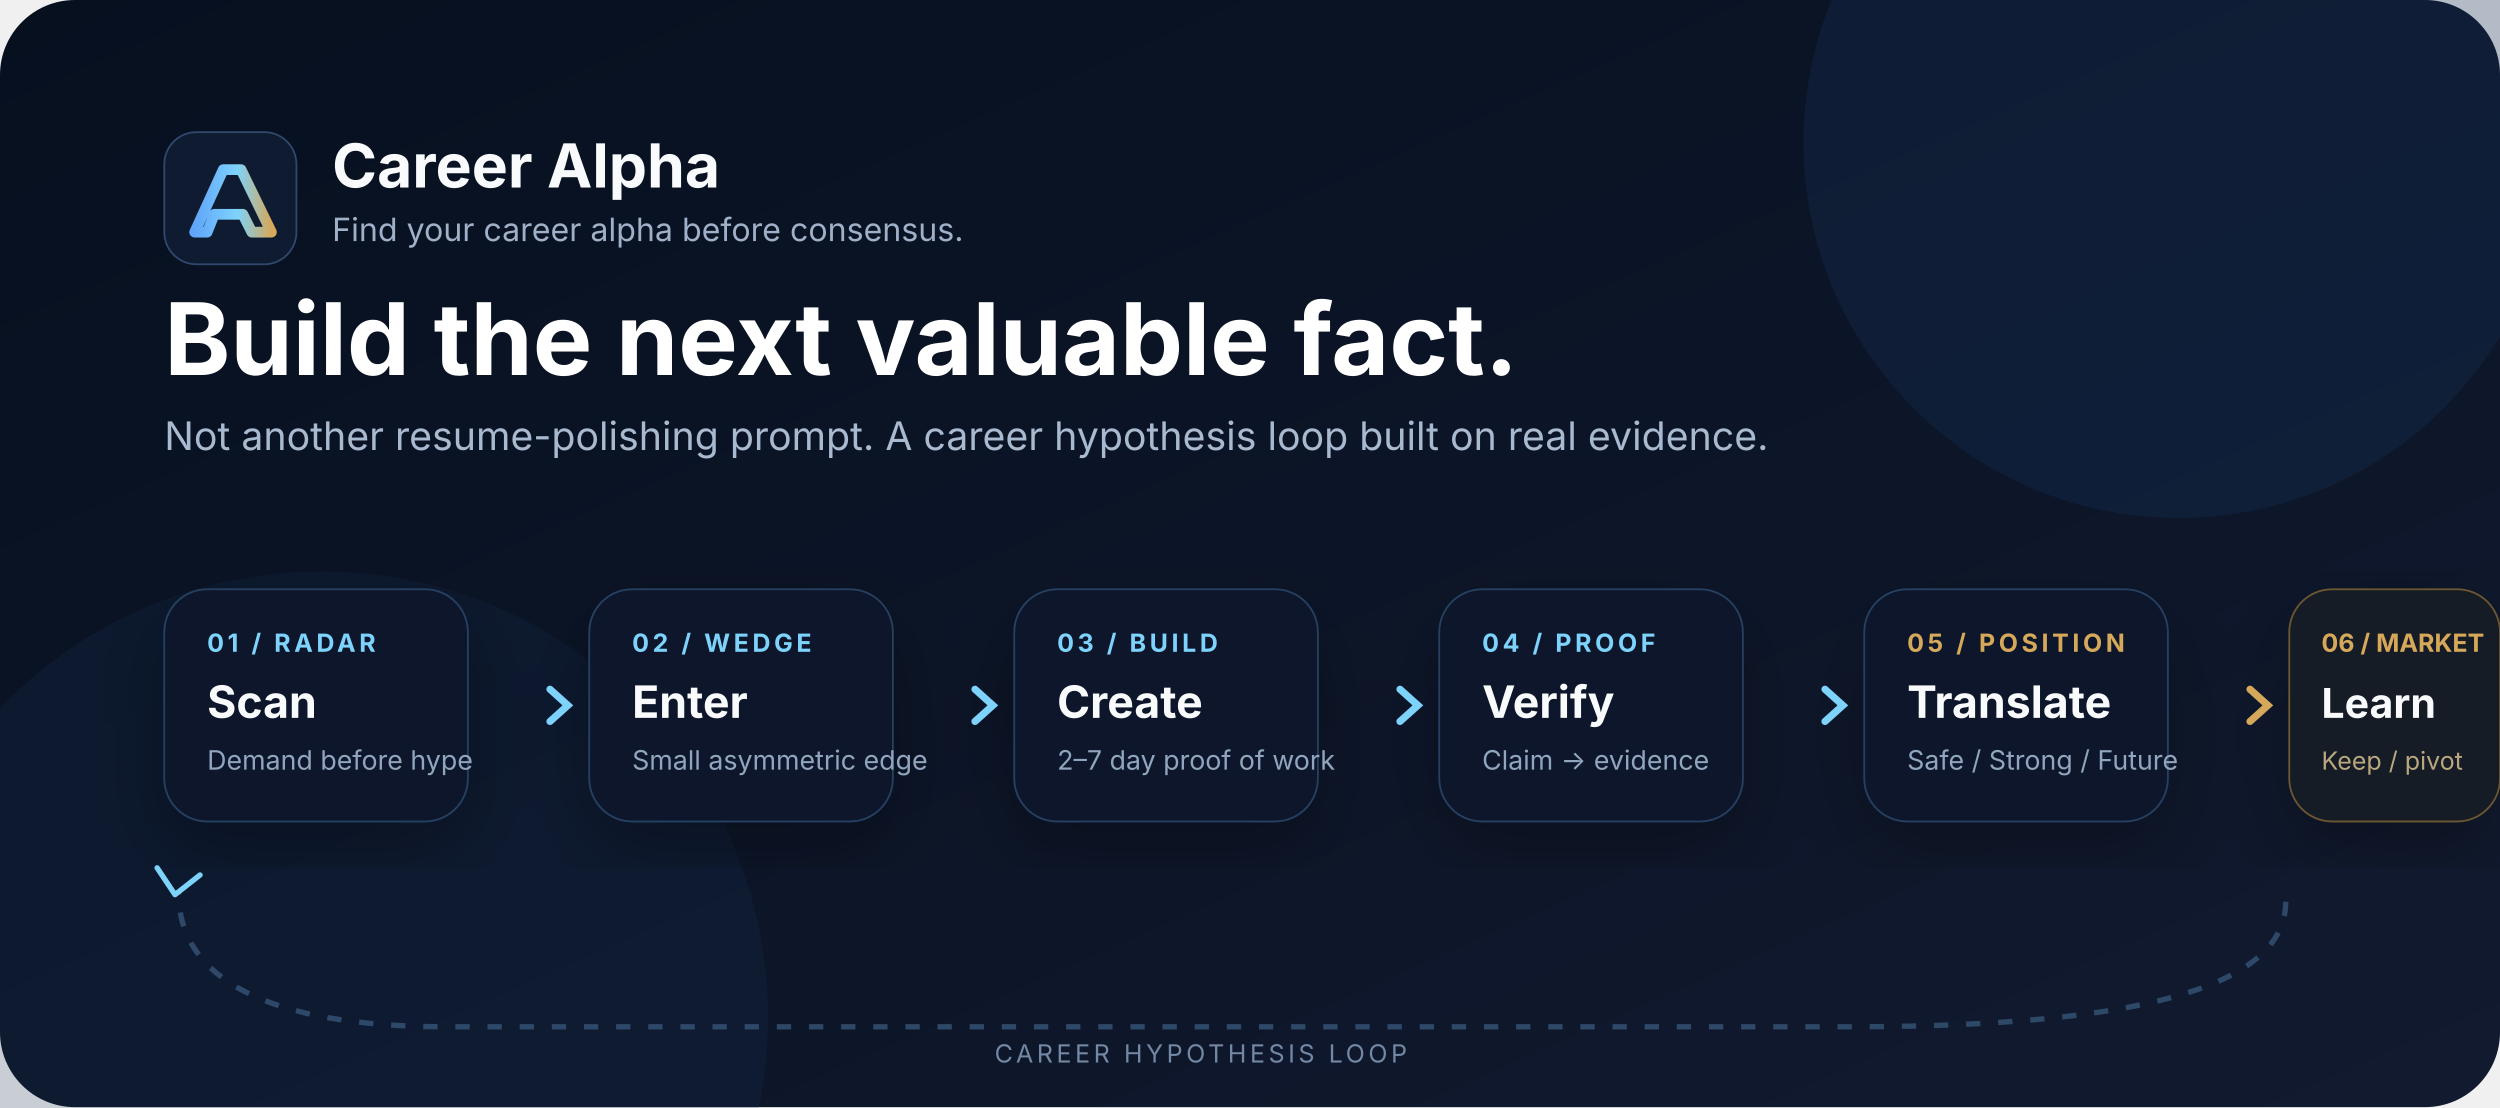
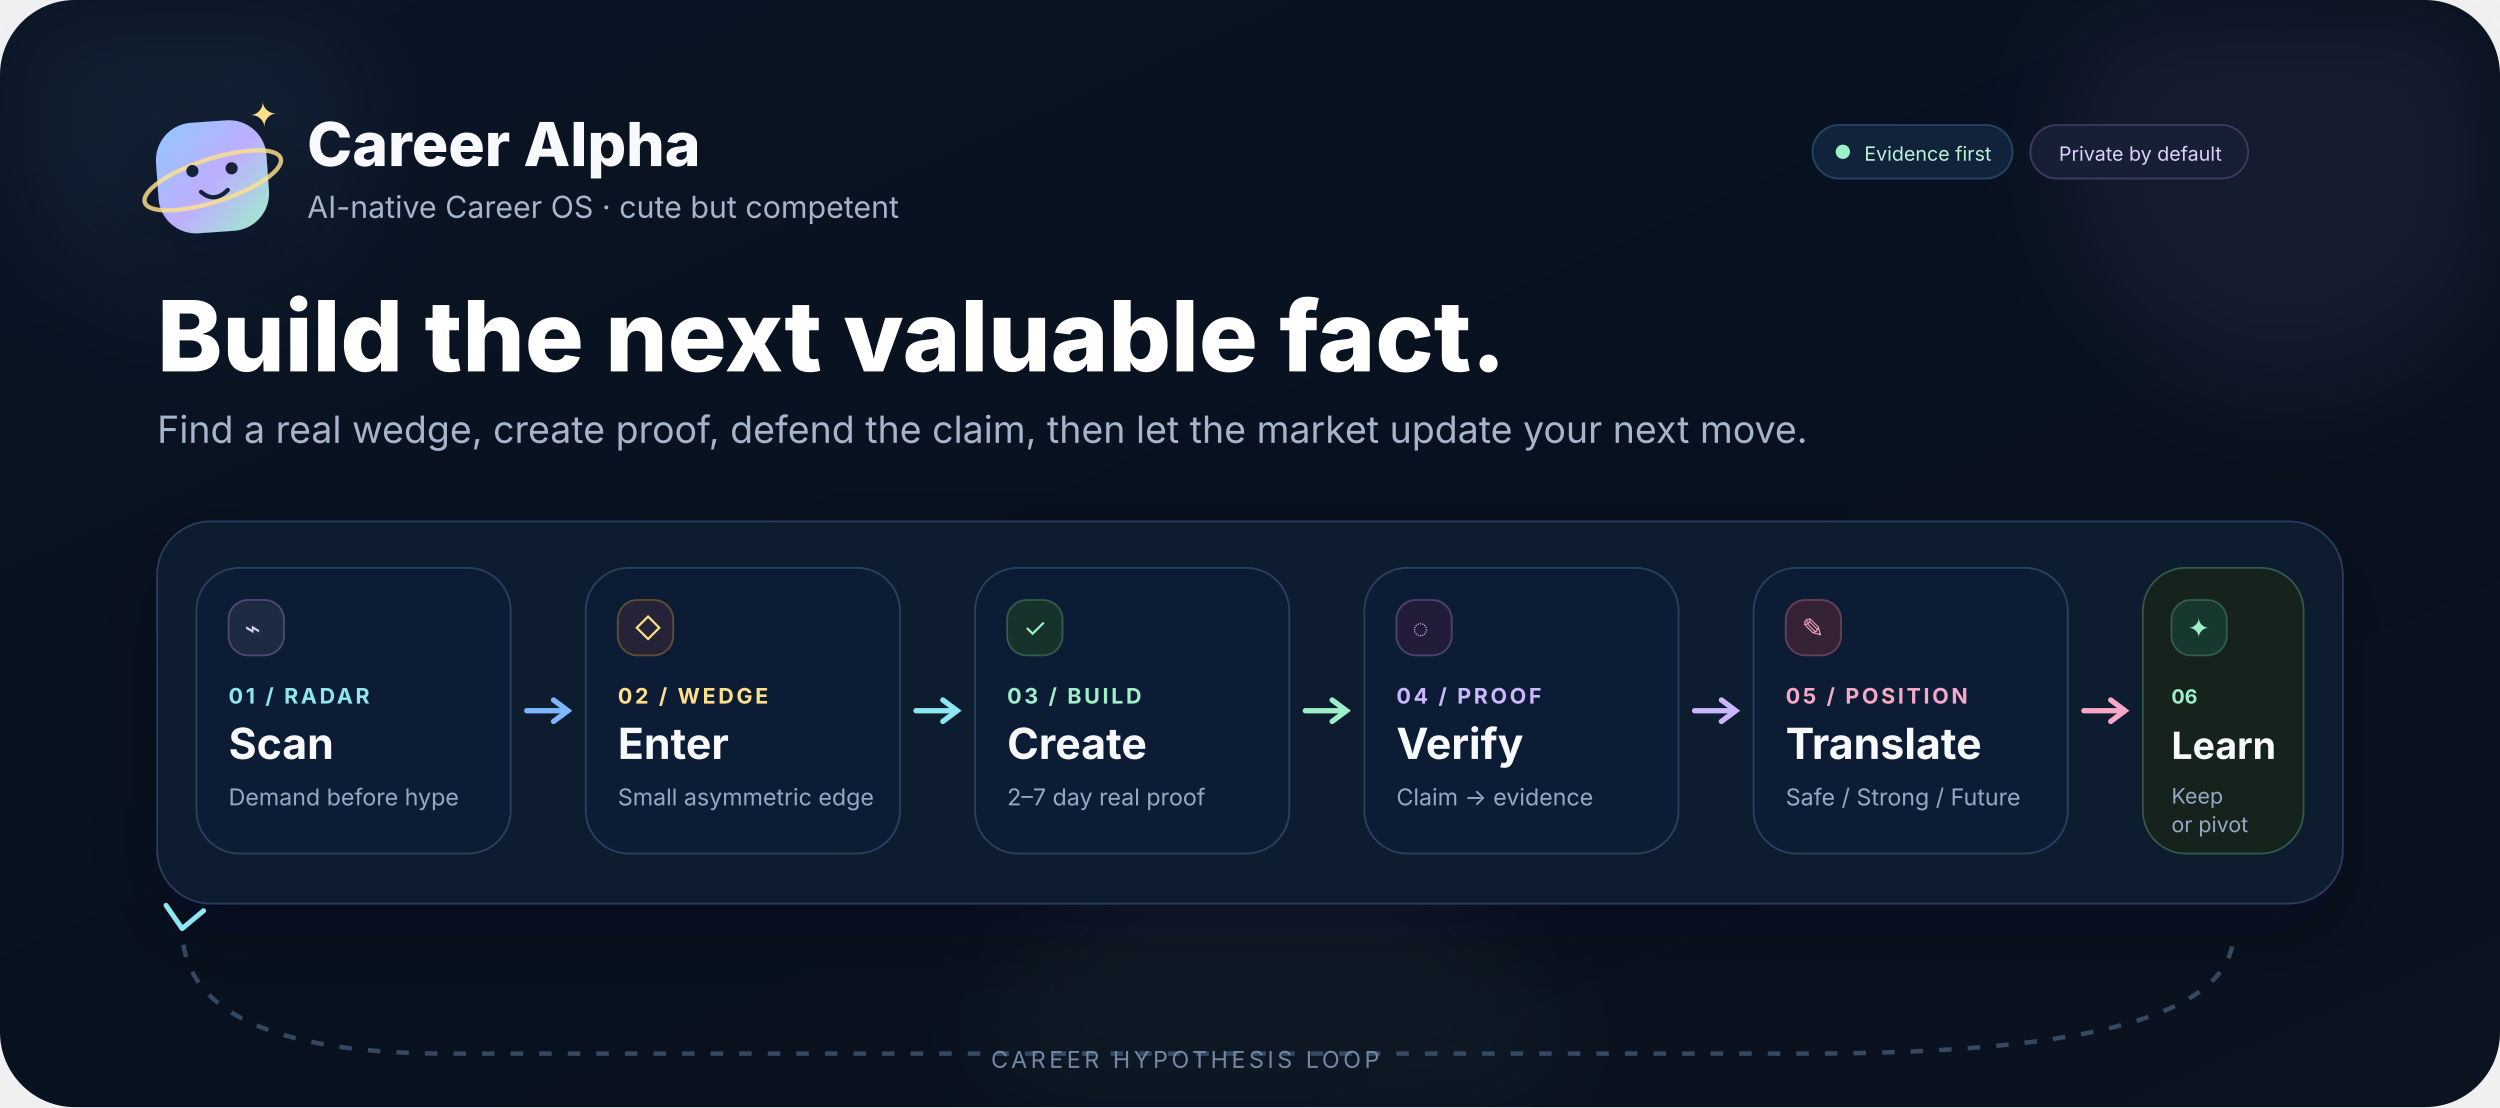
<svg xmlns="http://www.w3.org/2000/svg" viewBox="0 0 1400 620" role="img" aria-labelledby="title desc">
  <defs>
    <linearGradient id="bg" x1="0" y1="0" x2="1" y2="1">
-       <stop offset="0" stop-color="#07101f" />
-       <stop offset="1" stop-color="#111a2f" />
+       <stop offset="0" stop-color="#0a1424" />
+       <stop offset="0.52" stop-color="#08111f" />
+       <stop offset="1" stop-color="#0b1220" />
    </linearGradient>
-     <linearGradient id="line" x1="0" y1="0" x2="1" y2="0">
-       <stop offset="0" stop-color="#60a5fa" />
-       <stop offset="0.55" stop-color="#7dd3fc" />
-       <stop offset="1" stop-color="#d6a85a" />
+     <linearGradient id="mascot" x1="0" y1="0" x2="1" y2="1">
+       <stop offset="0" stop-color="#91c8ff" />
+       <stop offset="0.52" stop-color="#bdaeff" />
+       <stop offset="1" stop-color="#9ef0c8" />
    </linearGradient>
-     <filter id="shadow" x="-20%" y="-20%" width="140%" height="140%">
-       <feDropShadow dx="0" dy="16" stdDeviation="20" flood-color="#000" flood-opacity="0.28" />
+     <linearGradient id="accent" x1="0" y1="0" x2="1" y2="0">
+       <stop offset="0" stop-color="#7cb7ff" />
+       <stop offset="0.55" stop-color="#8ce7f1" />
+       <stop offset="1" stop-color="#9ef0c8" />
+     </linearGradient>
+     <filter id="shadow" x="-30%" y="-30%" width="160%" height="160%">
+       <feDropShadow dx="0" dy="18" stdDeviation="22" flood-color="#010814" flood-opacity="0.3" />
+     </filter>
+     <filter id="glow" x="-80%" y="-80%" width="260%" height="260%">
+       <feGaussianBlur stdDeviation="28" />
    </filter>
  </defs>
  <rect width="1400" height="620" rx="42" fill="url(#bg)" />
-   <circle cx="1220" cy="80" r="210" fill="#15315e" opacity="0.28" />
-   <circle cx="180" cy="570" r="250" fill="#173456" opacity="0.18" />
-   <g transform="translate(92 74)">
-     <rect x="0" y="0" width="74" height="74" rx="18" fill="#0f1b30" stroke="#30486d" />
-     <path d="M17 56 L33 21 L43 21 L60 56 L49 56 L44 46 L28 46 L24 56 Z" fill="none" stroke="url(#line)" stroke-width="6" stroke-linejoin="round" />
-     <text x="94" y="31" fill="#f8fafc" font-size="34" font-family="Inter,Arial,sans-serif" font-weight="700">Career Alpha</text>
-     <text x="94" y="61" fill="#9fb0c8" font-size="18" font-family="Inter,Arial,sans-serif">Find your career alpha before consensus.</text>
+   <circle cx="105" cy="68" r="100" fill="#7cb7ff" opacity="0.07" filter="url(#glow)" />
+   <circle cx="1280" cy="90" r="125" fill="#cbb7ff" opacity="0.07" filter="url(#glow)" />
+   <circle cx="710" cy="602" r="150" fill="#9ef0c8" opacity="0.04" filter="url(#glow)" />
+   <g font-family="Inter,Arial,sans-serif">
+     <g transform="translate(88 68) rotate(-4 31 31)" filter="url(#shadow)">
+       <rect width="62" height="62" rx="21" fill="url(#mascot)" />
+       <ellipse cx="31" cy="33" rx="40" ry="12" fill="none" stroke="#ffe08a" stroke-width="2.4" opacity="0.82" transform="rotate(-14 31 33)" />
+       <circle cx="20" cy="27" r="3.4" fill="#172238" />
+       <circle cx="42" cy="27" r="3.4" fill="#172238" />
+       <path d="M24 39 Q31 46 39 39" fill="none" stroke="#172238" stroke-width="2.4" stroke-linecap="round" />
+       <text x="54" y="5" fill="#ffe08a" font-size="19">✦</text>
+     </g>
+     <text x="172" y="93" fill="#f8f9fd" font-size="34" font-weight="760">Career Alpha</text>
+     <text x="172" y="122" fill="#a6b5cb" font-size="17">AI-native Career OS · cute but competent</text>
+     <g transform="translate(1015 70)">
+       <rect width="112" height="30" rx="15" fill="#11233b" stroke="#274564" />
+       <circle cx="17" cy="15" r="4" fill="#9ef0c8" />
+       <text x="29" y="20" fill="#baf3d5" font-size="11">Evidence first</text>
+       <rect x="122" width="122" height="30" rx="15" fill="#171f35" stroke="#403a60" />
+       <text x="138" y="20" fill="#ded3ff" font-size="11">Private by default</text>
+     </g>
+     <text x="88" y="208" fill="#ffffff" font-size="55" font-weight="780">Build the next valuable fact.</text>
+     <text x="88" y="248" fill="#a6b5cb" font-size="21">Find a real wedge, create proof, defend the claim, then let the market update your next move.</text>
+     <g transform="translate(88 292)" filter="url(#shadow)">
+       <rect width="1224" height="214" rx="30" fill="#0e1a2e" stroke="#2a3d5c" />
+       <g transform="translate(22 26)">
+         <rect width="176" height="160" rx="24" fill="#101f35" stroke="#2a405f" />
+         <rect x="18" y="18" width="31" height="31" rx="11" fill="#1d2942" stroke="#514772" />
+         <text x="27" y="39" fill="#d9ccff" font-size="15">⌁</text>
+         <text x="18" y="76" fill="#8ce7f1" font-size="12" font-weight="700" letter-spacing="1.5">01 / RADAR</text>
+         <text x="18" y="107" fill="#f8f9fd" font-size="24" font-weight="700">Scan</text>
+         <text x="18" y="133" fill="#94a8c3" font-size="13">Demand before hype</text>
+       </g>
+       <path d="M207 106 H229" stroke="#7cb7ff" stroke-width="3" stroke-linecap="round" />
+       <path d="M222 100 L230 106 L222 112" fill="none" stroke="#7cb7ff" stroke-width="3" stroke-linecap="round" />
+       <g transform="translate(240 26)">
+         <rect width="176" height="160" rx="24" fill="#101f35" stroke="#2a405f" />
+         <rect x="18" y="18" width="31" height="31" rx="11" fill="#282439" stroke="#5d5030" />
+         <text x="27" y="39" fill="#ffe08a" font-size="15">◇</text>
+         <text x="18" y="76" fill="#ffe08a" font-size="12" font-weight="700" letter-spacing="1.5">02 / WEDGE</text>
+         <text x="18" y="107" fill="#f8f9fd" font-size="24" font-weight="700">Enter</text>
+         <text x="18" y="133" fill="#94a8c3" font-size="13">Small asymmetric edge</text>
+       </g>
+       <path d="M425 106 H447" stroke="#8ce7f1" stroke-width="3" stroke-linecap="round" />
+       <path d="M440 100 L448 106 L440 112" fill="none" stroke="#8ce7f1" stroke-width="3" stroke-linecap="round" />
+       <g transform="translate(458 26)">
+         <rect width="176" height="160" rx="24" fill="#101f35" stroke="#2a405f" />
+         <rect x="18" y="18" width="31" height="31" rx="11" fill="#173329" stroke="#315d4c" />
+         <text x="27" y="39" fill="#9ef0c8" font-size="15">✓</text>
+         <text x="18" y="76" fill="#9ef0c8" font-size="12" font-weight="700" letter-spacing="1.5">03 / BUILD</text>
+         <text x="18" y="107" fill="#f8f9fd" font-size="24" font-weight="700">Create</text>
+         <text x="18" y="133" fill="#94a8c3" font-size="13">2–7 day real proof</text>
+       </g>
+       <path d="M643 106 H665" stroke="#9ef0c8" stroke-width="3" stroke-linecap="round" />
+       <path d="M658 100 L666 106 L658 112" fill="none" stroke="#9ef0c8" stroke-width="3" stroke-linecap="round" />
+       <g transform="translate(676 26)">
+         <rect width="176" height="160" rx="24" fill="#101f35" stroke="#2a405f" />
+         <rect x="18" y="18" width="31" height="31" rx="11" fill="#211f39" stroke="#4c426d" />
+         <text x="27" y="39" fill="#cbb7ff" font-size="15">◌</text>
+         <text x="18" y="76" fill="#cbb7ff" font-size="12" font-weight="700" letter-spacing="1.5">04 / PROOF</text>
+         <text x="18" y="107" fill="#f8f9fd" font-size="24" font-weight="700">Verify</text>
+         <text x="18" y="133" fill="#94a8c3" font-size="13">Claim → evidence</text>
+       </g>
+       <path d="M861 106 H883" stroke="#cbb7ff" stroke-width="3" stroke-linecap="round" />
+       <path d="M876 100 L884 106 L876 112" fill="none" stroke="#cbb7ff" stroke-width="3" stroke-linecap="round" />
+       <g transform="translate(894 26)">
+         <rect width="176" height="160" rx="24" fill="#101f35" stroke="#2a405f" />
+         <rect x="18" y="18" width="31" height="31" rx="11" fill="#342335" stroke="#65415a" />
+         <text x="27" y="39" fill="#f7a8c6" font-size="15">✎</text>
+         <text x="18" y="76" fill="#f7a8c6" font-size="12" font-weight="700" letter-spacing="1.5">05 / POSITION</text>
+         <text x="18" y="107" fill="#f8f9fd" font-size="24" font-weight="700">Translate</text>
+         <text x="18" y="133" fill="#94a8c3" font-size="13">Safe / Strong / Future</text>
+       </g>
+       <path d="M1079 106 H1101" stroke="#f7a8c6" stroke-width="3" stroke-linecap="round" />
+       <path d="M1094 100 L1102 106 L1094 112" fill="none" stroke="#f7a8c6" stroke-width="3" stroke-linecap="round" />
+       <g transform="translate(1112 26)">
+         <rect width="90" height="160" rx="24" fill="#13231f" stroke="#31594c" />
+         <rect x="16" y="18" width="31" height="31" rx="11" fill="#19372e" stroke="#315d4c" />
+         <text x="25" y="39" fill="#9ef0c8" font-size="15">✦</text>
+         <text x="16" y="76" fill="#9ef0c8" font-size="11" font-weight="700">06</text>
+         <text x="16" y="107" fill="#f8f9fd" font-size="21" font-weight="700">Learn</text>
+         <text x="16" y="132" fill="#94a8c3" font-size="12">Keep</text>
+         <text x="16" y="148" fill="#94a8c3" font-size="12">or pivot</text>
+       </g>
+     </g>
+     <path d="M1250 530 C1240 576 1140 590 1010 590 H250 C150 590 102 565 102 520" fill="none" stroke="#405670" stroke-width="2.5" stroke-dasharray="7 9" opacity="0.8" />
+     <path d="M102 520 L93 507 M102 520 L114 510" fill="none" stroke="#8ce7f1" stroke-width="2.8" stroke-linecap="round" />
+     <text x="555" y="598" fill="#7388a4" font-size="13" letter-spacing="2">CAREER HYPOTHESIS LOOP</text>
  </g>
-   <g font-family="Inter,Arial,sans-serif">
-     <text x="92" y="210" fill="#ffffff" font-size="56" font-weight="750">Build the next valuable fact.</text>
-     <text x="92" y="252" fill="#a9bad0" font-size="22">Not another resume-polishing prompt. A career hypothesis loop built on real evidence.</text>
-   </g>
-   <g transform="translate(92 330)" filter="url(#shadow)" font-family="Inter,Arial,sans-serif">
-     <g>
-       <rect x="0" y="0" width="170" height="130" rx="24" fill="#0c1729" stroke="#284162" />
-       <text x="24" y="35" fill="#7dd3fc" font-size="14" font-weight="700" letter-spacing="2">01 / RADAR</text>
-       <text x="24" y="72" fill="#f8fafc" font-size="25" font-weight="700">Scan</text>
-       <text x="24" y="101" fill="#91a5bf" font-size="15">Demand before hype</text>
-     </g>
-     <path d="M184 65 H224" stroke="url(#line)" stroke-width="4" stroke-linecap="round" />
-     <path d="M216 56 L226 65 L216 74" fill="none" stroke="#7dd3fc" stroke-width="4" stroke-linecap="round" />
-     <g transform="translate(238 0)">
-       <rect x="0" y="0" width="170" height="130" rx="24" fill="#0c1729" stroke="#284162" />
-       <text x="24" y="35" fill="#7dd3fc" font-size="14" font-weight="700" letter-spacing="2">02 / WEDGE</text>
-       <text x="24" y="72" fill="#f8fafc" font-size="25" font-weight="700">Enter</text>
-       <text x="24" y="101" fill="#91a5bf" font-size="15">Small asymmetric edge</text>
-     </g>
-     <path d="M422 65 H462" stroke="url(#line)" stroke-width="4" stroke-linecap="round" />
-     <path d="M454 56 L464 65 L454 74" fill="none" stroke="#7dd3fc" stroke-width="4" stroke-linecap="round" />
-     <g transform="translate(476 0)">
-       <rect x="0" y="0" width="170" height="130" rx="24" fill="#0c1729" stroke="#284162" />
-       <text x="24" y="35" fill="#7dd3fc" font-size="14" font-weight="700" letter-spacing="2">03 / BUILD</text>
-       <text x="24" y="72" fill="#f8fafc" font-size="25" font-weight="700">Create</text>
-       <text x="24" y="101" fill="#91a5bf" font-size="15">2–7 day proof of work</text>
-     </g>
-     <path d="M660 65 H700" stroke="url(#line)" stroke-width="4" stroke-linecap="round" />
-     <path d="M692 56 L702 65 L692 74" fill="none" stroke="#7dd3fc" stroke-width="4" stroke-linecap="round" />
-     <g transform="translate(714 0)">
-       <rect x="0" y="0" width="170" height="130" rx="24" fill="#0c1729" stroke="#284162" />
-       <text x="24" y="35" fill="#7dd3fc" font-size="14" font-weight="700" letter-spacing="2">04 / PROOF</text>
-       <text x="24" y="72" fill="#f8fafc" font-size="25" font-weight="700">Verify</text>
-       <text x="24" y="101" fill="#91a5bf" font-size="15">Claim → evidence</text>
-     </g>
-     <path d="M898 65 H938" stroke="url(#line)" stroke-width="4" stroke-linecap="round" />
-     <path d="M930 56 L940 65 L930 74" fill="none" stroke="#7dd3fc" stroke-width="4" stroke-linecap="round" />
-     <g transform="translate(952 0)">
-       <rect x="0" y="0" width="170" height="130" rx="24" fill="#0c1729" stroke="#284162" />
-       <text x="24" y="35" fill="#d6a85a" font-size="14" font-weight="700" letter-spacing="2">05 / POSITION</text>
-       <text x="24" y="72" fill="#f8fafc" font-size="25" font-weight="700">Translate</text>
-       <text x="24" y="101" fill="#91a5bf" font-size="15">Safe / Strong / Future</text>
-     </g>
-     <path d="M1136 65 H1176" stroke="url(#line)" stroke-width="4" stroke-linecap="round" />
-     <path d="M1168 56 L1178 65 L1168 74" fill="none" stroke="#d6a85a" stroke-width="4" stroke-linecap="round" />
-     <g transform="translate(1190 0)">
-       <rect x="0" y="0" width="118" height="130" rx="24" fill="#151a26" stroke="#6d5730" />
-       <text x="18" y="35" fill="#d6a85a" font-size="14" font-weight="700">06 / MARKET</text>
-       <text x="18" y="72" fill="#f8fafc" font-size="23" font-weight="700">Learn</text>
-       <text x="18" y="101" fill="#b9a77f" font-size="14">Keep / pivot</text>
-     </g>
-   </g>
-   <path d="M1280 505 C1280 560 1170 575 1035 575 H250 C150 575 100 548 100 500" fill="none" stroke="#365477" stroke-width="3" stroke-dasharray="8 10" opacity="0.8" />
-   <path d="M98 501 L88 486 M98 501 L112 490" fill="none" stroke="#7dd3fc" stroke-width="3" stroke-linecap="round" />
-   <text x="557" y="595" fill="#7388a4" font-size="14" font-family="Inter,Arial,sans-serif" letter-spacing="2">CAREER HYPOTHESIS LOOP</text>
</svg>
